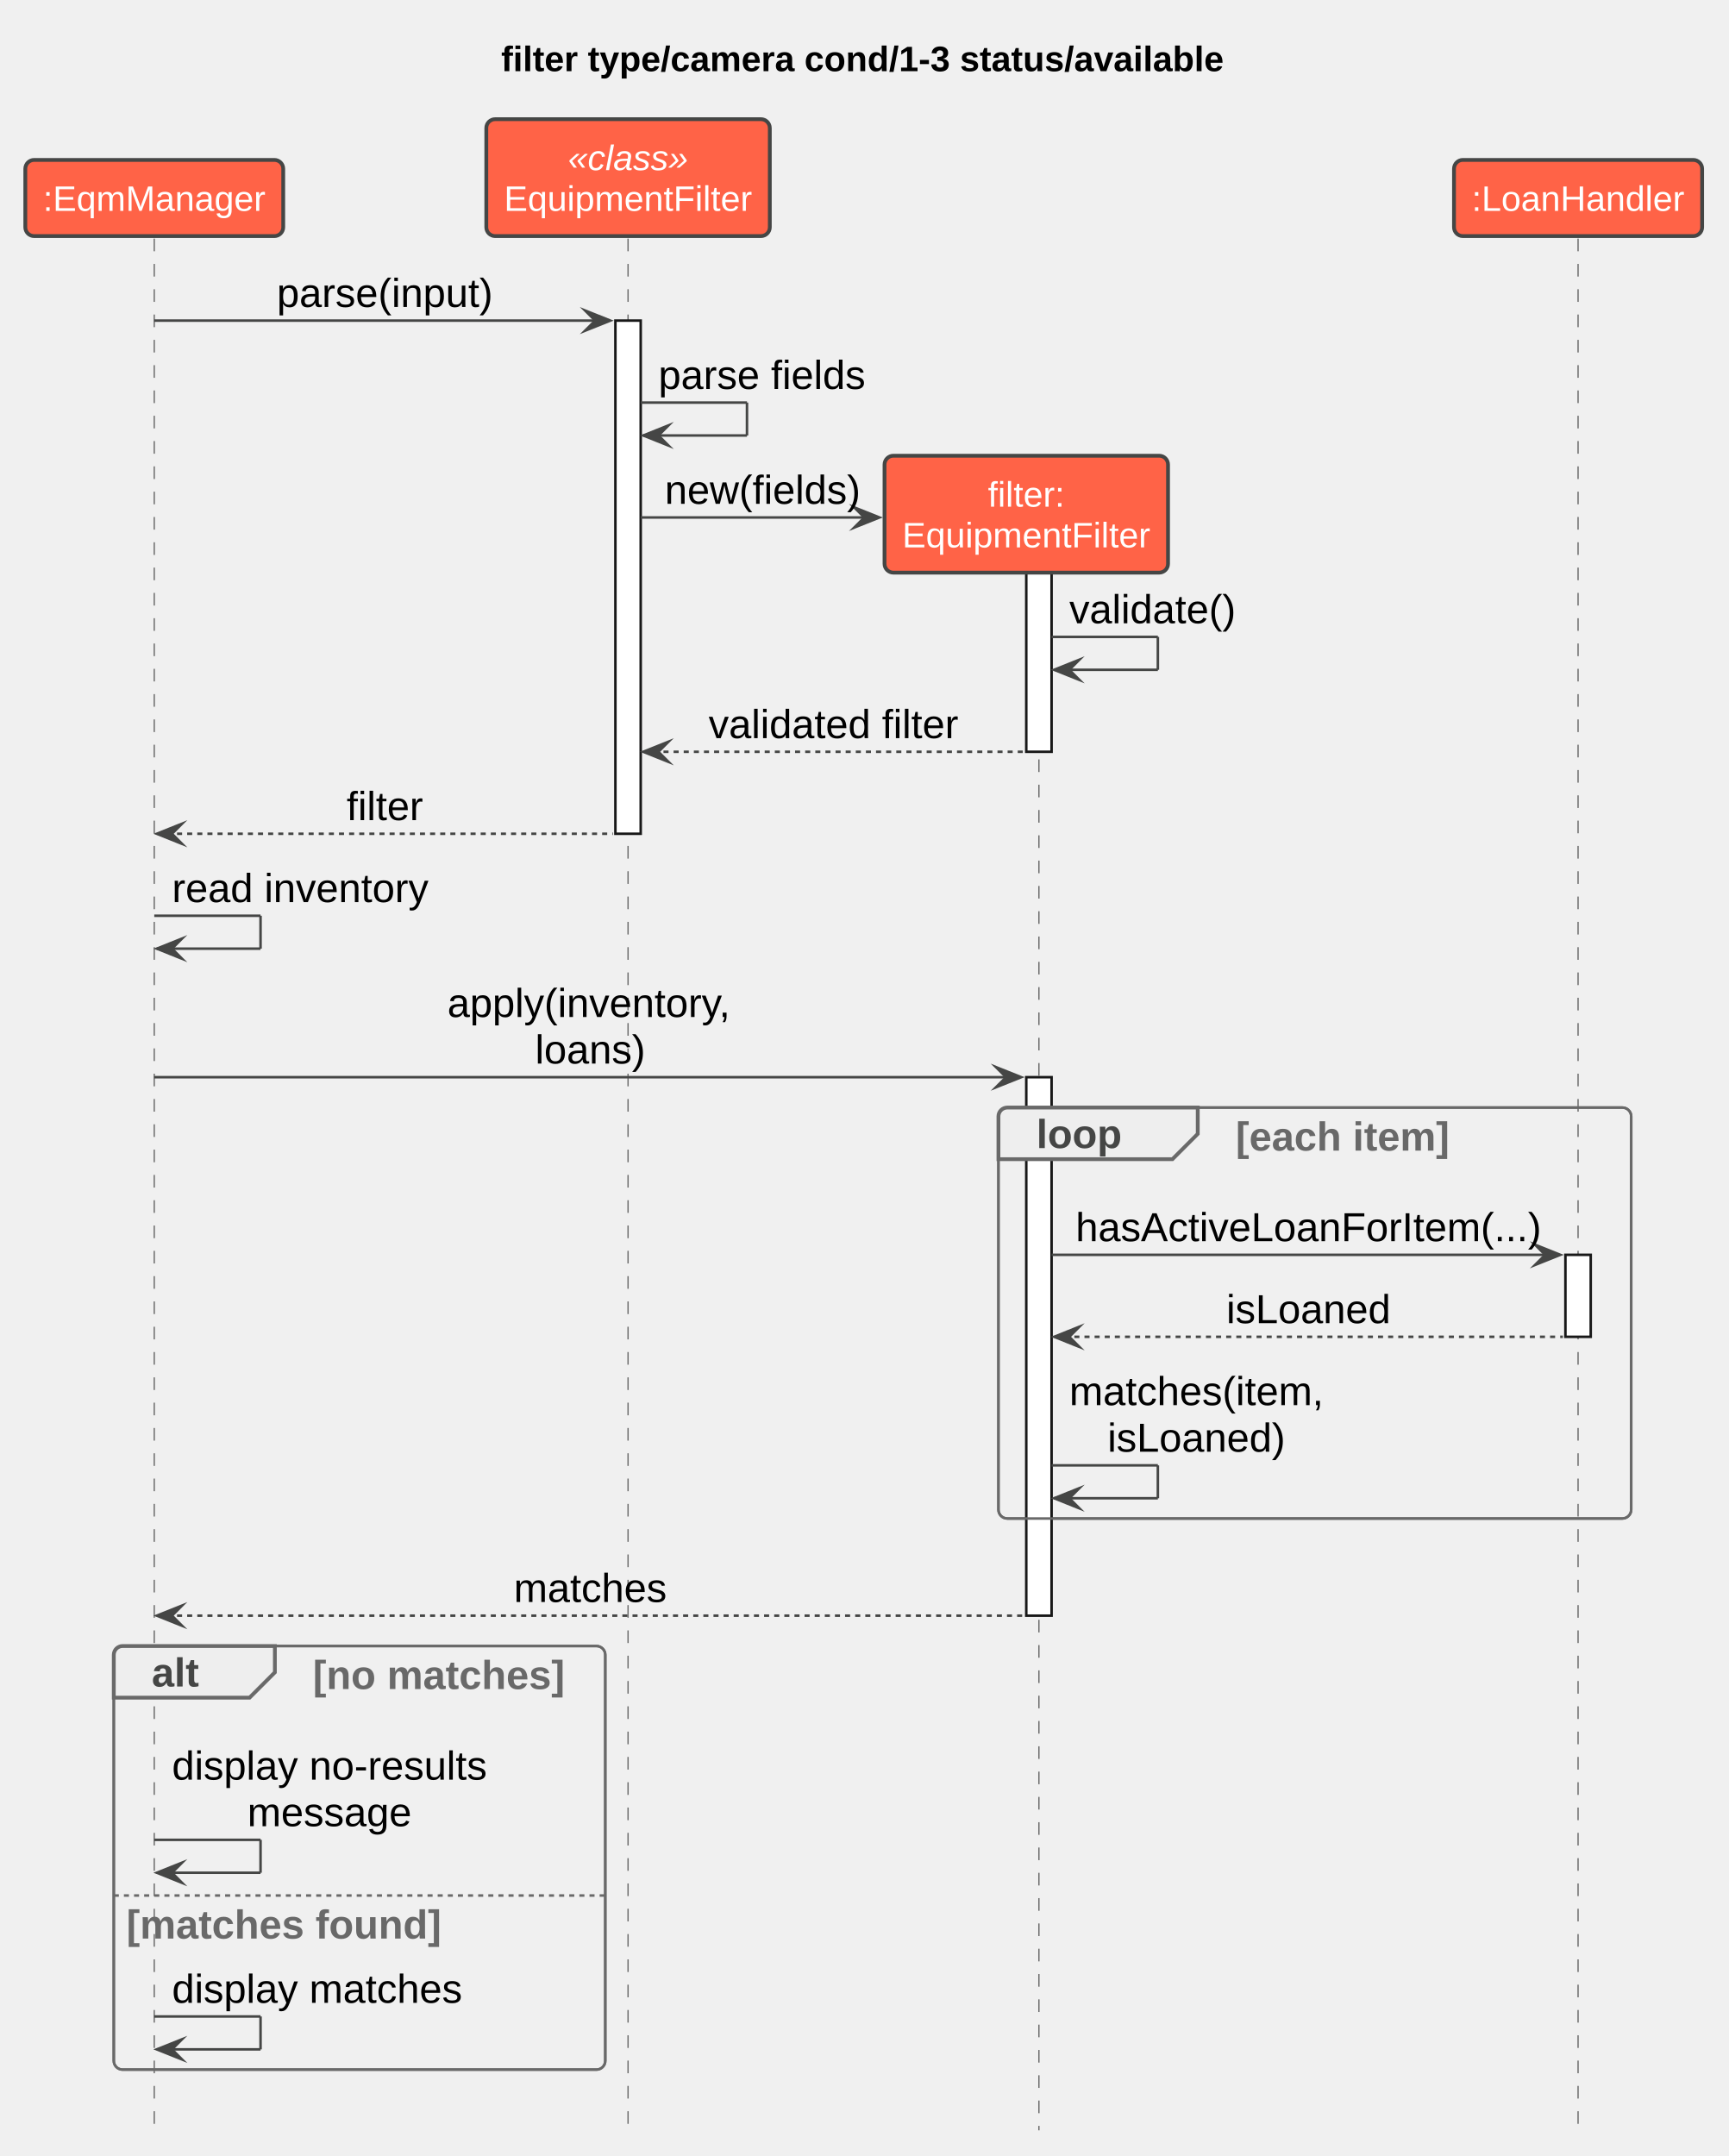
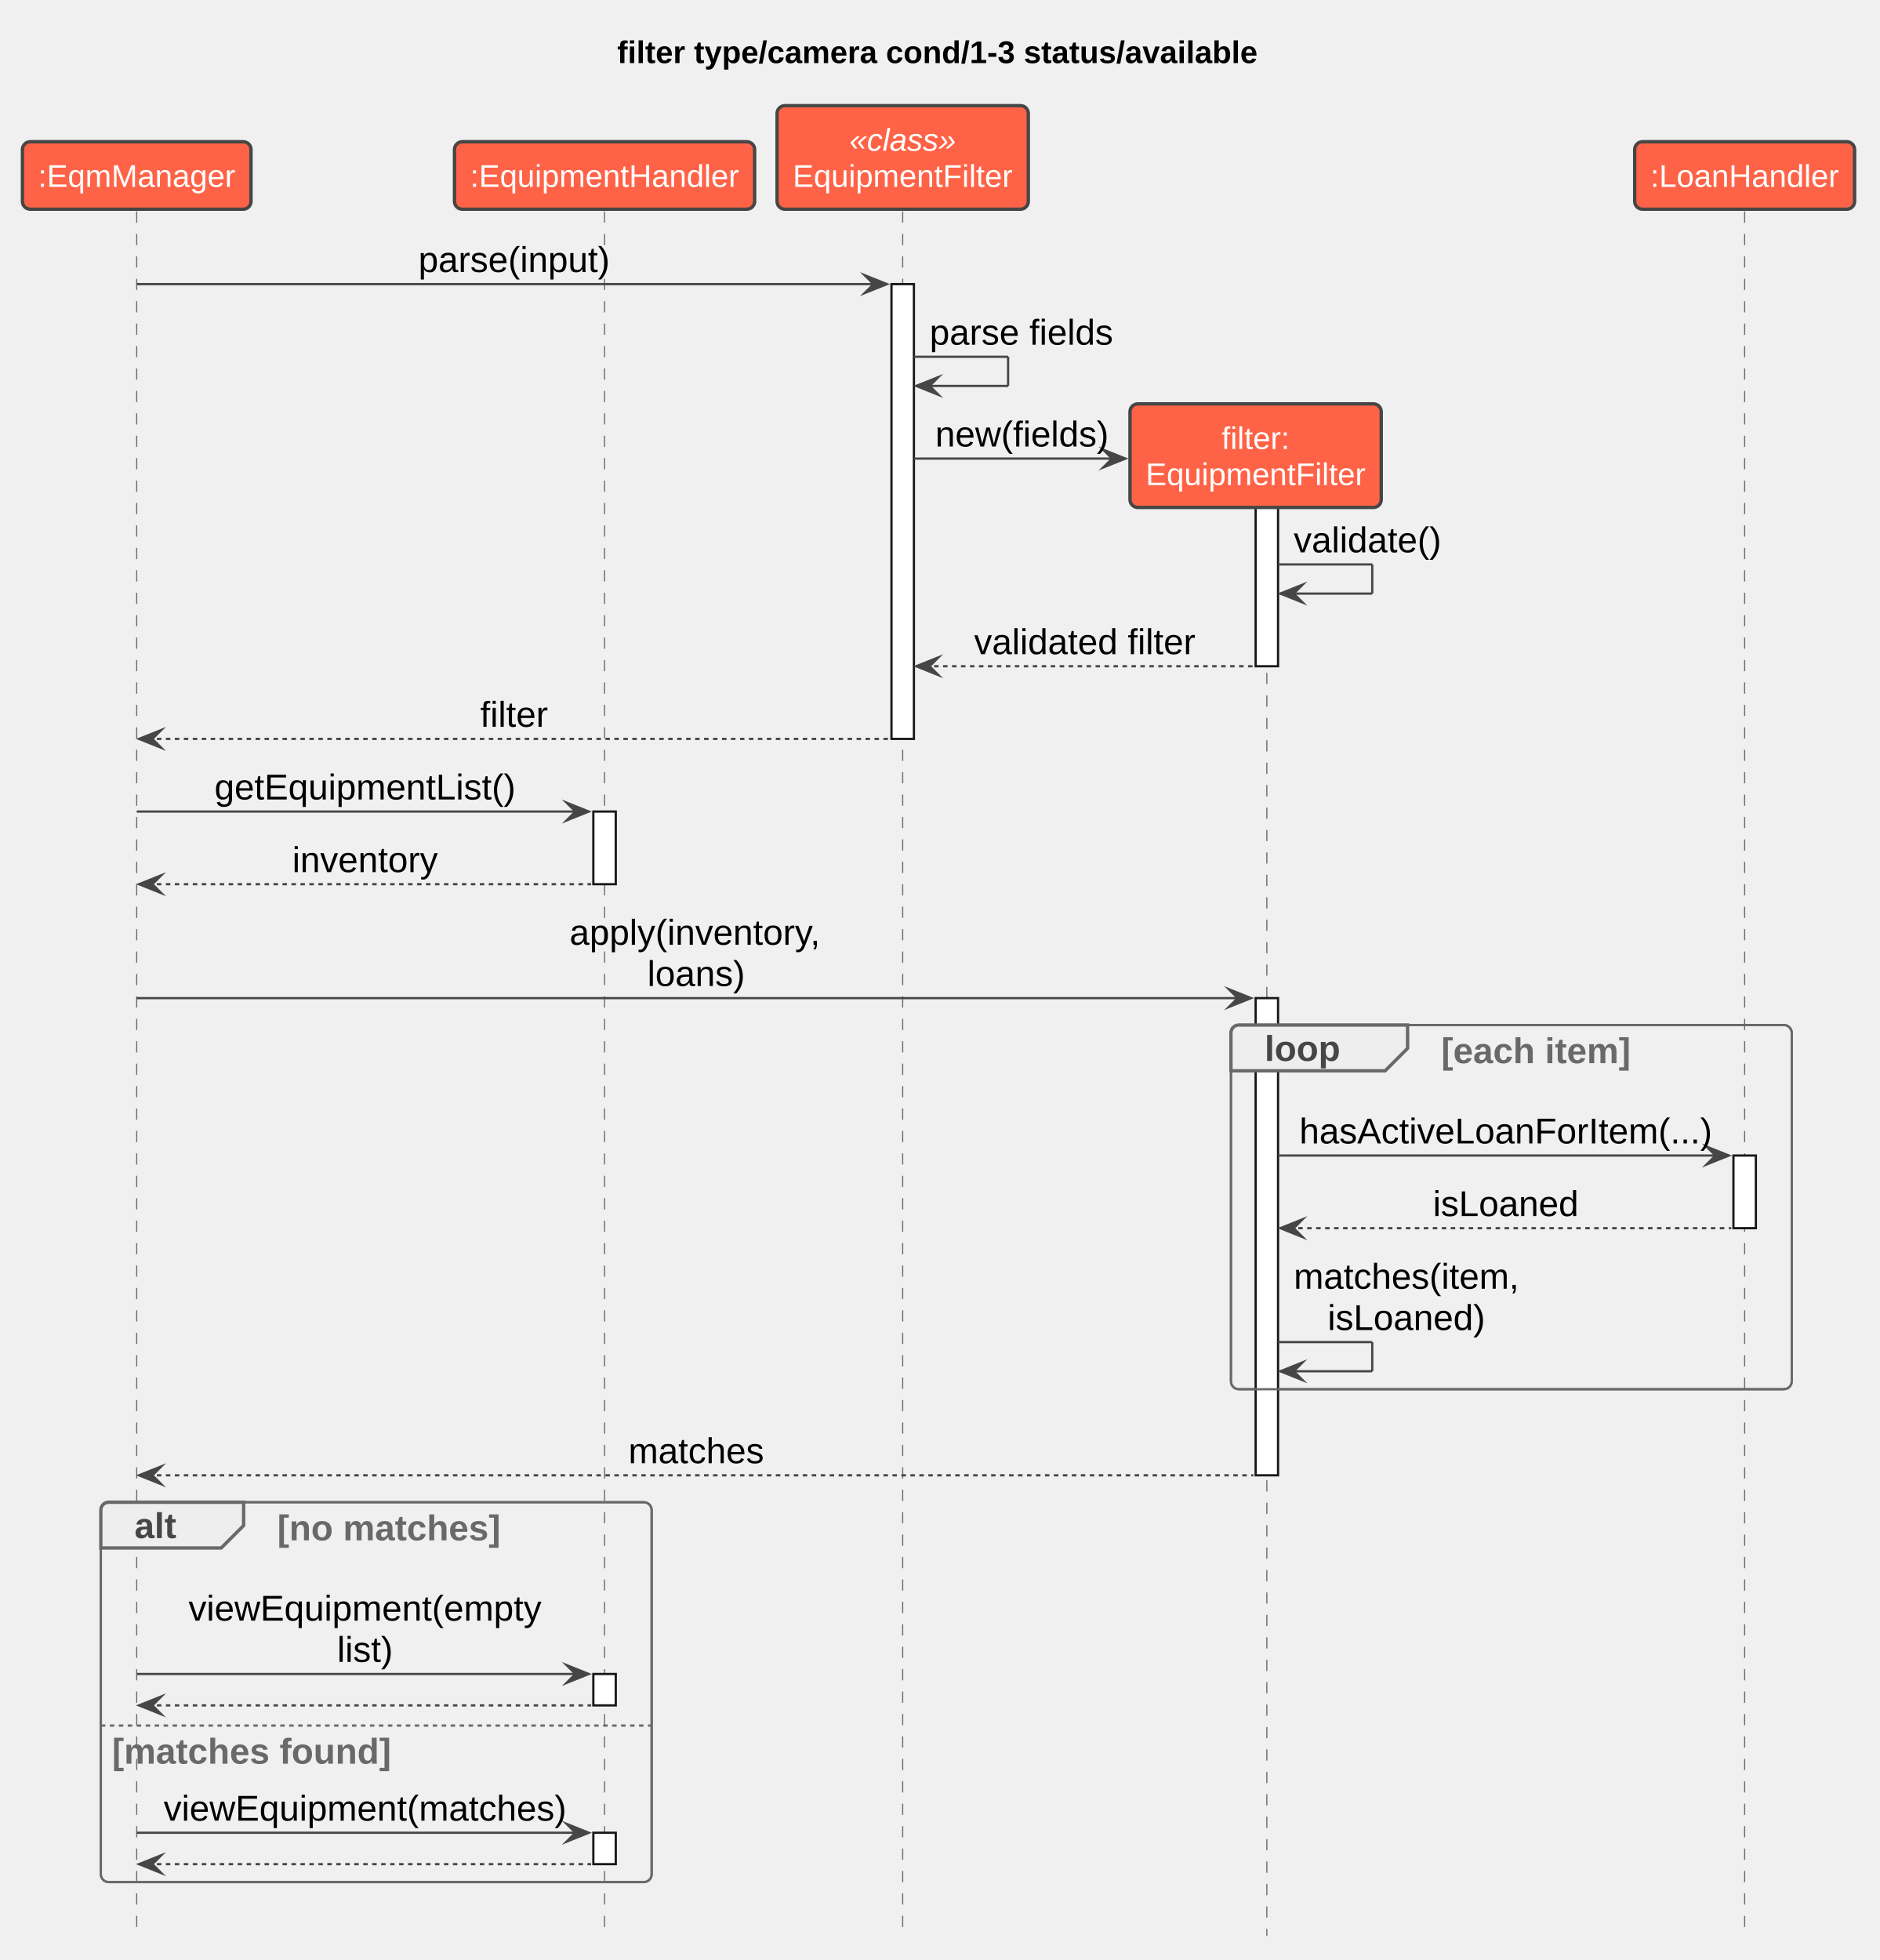
- <svg xmlns="http://www.w3.org/2000/svg" version="1.1" data-diagram-type="SEQUENCE" style="width:683px;height:852px;background:#FFFFFF;" width="683px" height="852px" viewBox="0 0 683 852" zoomAndPan="magnify" preserveAspectRatio="none" contentStyleType="text/css">
+ <svg xmlns="http://www.w3.org/2000/svg" version="1.1" data-diagram-type="SEQUENCE" style="width:838px;height:874px;background:#FFFFFF;" width="838px" height="874px" viewBox="0 0 838 874" zoomAndPan="magnify" preserveAspectRatio="none" contentStyleType="text/css">
  <defs />
  <g font-family="sans-serif" lengthAdjust="spacing">
    <g class="title" data-source-line="8">
-       <text x="198.062" y="28.132" fill="#000" font-size="14" textLength="285.564" font-weight="700" font-family="Arial">filter type/camera cond/1-3 status/available</text>
+       <text x="275.226" y="28.132" fill="#000" font-size="14" textLength="285.564" font-weight="700" font-family="Arial">filter type/camera cond/1-3 status/available</text>
    </g>
-     <rect x="394.587" y="437.681" width="250.07" height="162.391" fill="none" style="stroke:#696969;stroke-width:1;" rx="3.5" ry="3.5" />
-     <rect x="44.965" y="650.47" width="194.242" height="167.391" fill="none" style="stroke:#696969;stroke-width:1;" rx="3.5" ry="3.5" />
+     <rect x="548.915" y="457.079" width="250.07" height="162.391" fill="none" style="stroke:#696969;stroke-width:1;" rx="3.5" ry="3.5" />
+     <rect x="44.965" y="669.868" width="245.625" height="169.391" fill="none" style="stroke:#696969;stroke-width:1;" rx="3.5" ry="3.5" />
    <g class="participant-lifeline" data-qualified-name="Manager" data-entity-uid="part1" id="part1-lifeline" data-source-line="10">
      <g>
-         <rect x="57.465" y="94.296" width="8" height="747.564" fill="#000" fill-opacity="0" />
-         <line x1="60.965" y1="94.296" x2="60.965" y2="841.86" style="stroke:#696969;stroke-width:0.5;stroke-dasharray:5,5;" />
+         <rect x="57.465" y="94.296" width="8" height="768.963" fill="#000" fill-opacity="0" />
+         <line x1="60.965" y1="94.296" x2="60.965" y2="863.259" style="stroke:#696969;stroke-width:0.5;stroke-dasharray:5,5;" />
      </g>
    </g>
-     <g class="participant-lifeline" data-qualified-name="Parsing" data-entity-uid="part2" id="part2-lifeline" data-source-line="11">
+     <g class="participant-lifeline" data-qualified-name="Inventory" data-entity-uid="part2" id="part2-lifeline" data-source-line="11">
      <g>
-         <rect x="244.708" y="94.296" width="8" height="747.564" fill="#000" fill-opacity="0" />
-         <line x1="248.208" y1="94.296" x2="248.208" y2="841.86" style="stroke:#696969;stroke-width:0.5;stroke-dasharray:5,5;" />
+         <rect x="266.09" y="94.296" width="8" height="768.963" fill="#000" fill-opacity="0" />
+         <line x1="269.59" y1="94.296" x2="269.59" y2="863.259" style="stroke:#696969;stroke-width:0.5;stroke-dasharray:5,5;" />
      </g>
    </g>
    <g>
-       <rect x="243.208" y="126.694" width="10" height="202.791" fill="#FFF" style="stroke:#181818;stroke-width:1;" />
+       <rect x="264.59" y="361.884" width="10" height="32.398" fill="#FFF" style="stroke:#181818;stroke-width:1;" />
    </g>
-     <g class="participant-lifeline" data-qualified-name="Filter" data-entity-uid="part3" id="part3-lifeline" data-source-line="12">
+     <g>
+       <rect x="264.59" y="746.462" width="10" height="14" fill="#FFF" style="stroke:#181818;stroke-width:1;" />
+     </g>
+     <g>
+       <rect x="264.59" y="817.259" width="10" height="14" fill="#FFF" style="stroke:#181818;stroke-width:1;" />
+     </g>
+     <g class="participant-lifeline" data-qualified-name="Parsing" data-entity-uid="part3" id="part3-lifeline" data-source-line="12">
      <g>
-         <rect x="407.087" y="180.093" width="8" height="661.768" fill="#000" fill-opacity="0" />
-         <line x1="410.587" y1="180.093" x2="410.587" y2="841.86" style="stroke:#696969;stroke-width:0.5;stroke-dasharray:5,5;" />
+         <rect x="399.035" y="94.296" width="8" height="768.963" fill="#000" fill-opacity="0" />
+         <line x1="402.535" y1="94.296" x2="402.535" y2="863.259" style="stroke:#696969;stroke-width:0.5;stroke-dasharray:5,5;" />
      </g>
    </g>
    <g>
-       <rect x="405.587" y="204.491" width="10" height="92.596" fill="#FFF" style="stroke:#181818;stroke-width:1;" />
+       <rect x="397.535" y="126.694" width="10" height="202.791" fill="#FFF" style="stroke:#181818;stroke-width:1;" />
    </g>
-     <g>
-       <rect x="405.587" y="425.681" width="10" height="212.789" fill="#FFF" style="stroke:#181818;stroke-width:1;" />
-     </g>
-     <g class="participant-lifeline" data-qualified-name="Loans" data-entity-uid="part4" id="part4-lifeline" data-source-line="13">
+     <g class="participant-lifeline" data-qualified-name="Filter" data-entity-uid="part4" id="part4-lifeline" data-source-line="13">
      <g>
-         <rect x="620.158" y="94.296" width="8" height="747.564" fill="#000" fill-opacity="0" />
-         <line x1="623.658" y1="94.296" x2="623.658" y2="841.86" style="stroke:#696969;stroke-width:0.5;stroke-dasharray:5,5;" />
+         <rect x="561.415" y="180.093" width="8" height="683.166" fill="#000" fill-opacity="0" />
+         <line x1="564.915" y1="180.093" x2="564.915" y2="863.259" style="stroke:#696969;stroke-width:0.5;stroke-dasharray:5,5;" />
      </g>
    </g>
    <g>
-       <rect x="618.658" y="495.876" width="10" height="32.398" fill="#FFF" style="stroke:#181818;stroke-width:1;" />
+       <rect x="559.915" y="204.491" width="10" height="92.596" fill="#FFF" style="stroke:#181818;stroke-width:1;" />
+     </g>
+     <g>
+       <rect x="559.915" y="445.079" width="10" height="212.789" fill="#FFF" style="stroke:#181818;stroke-width:1;" />
+     </g>
+     <g class="participant-lifeline" data-qualified-name="Loans" data-entity-uid="part5" id="part5-lifeline" data-source-line="14">
+       <g>
+         <rect x="774.485" y="94.296" width="8" height="768.963" fill="#000" fill-opacity="0" />
+         <line x1="777.985" y1="94.296" x2="777.985" y2="863.259" style="stroke:#696969;stroke-width:0.5;stroke-dasharray:5,5;" />
+       </g>
+     </g>
+     <g>
+       <rect x="772.985" y="515.274" width="10" height="32.398" fill="#FFF" style="stroke:#181818;stroke-width:1;" />
    </g>
    <g class="participant participant-head" data-qualified-name="Manager" data-entity-uid="part1" id="part1-head" data-source-line="10">
      <rect x="10" y="63.197" width="101.931" height="30.099" fill="#FF6347" style="stroke:#454645;stroke-width:1.5;" rx="3.5" ry="3.5" />
      <text x="17" y="83.329" fill="#FFF" font-size="14" textLength="87.931" font-family="Arial">:EqmManager</text>
    </g>
-     <g class="participant participant-head" data-qualified-name="Parsing" data-entity-uid="part2" id="part2-head" data-source-line="11">
-       <rect x="192.187" y="47.099" width="112.041" height="46.197" fill="#FF6347" style="stroke:#454645;stroke-width:1.5;" rx="3.5" ry="3.5" />
-       <text x="224.473" y="67.23" fill="#FFF" font-size="14" textLength="47.469" font-style="italic" font-family="Arial">«class»</text>
-       <text x="199.187" y="83.329" fill="#FFF" font-size="14" textLength="98.041" font-family="Arial">EquipmentFilter</text>
+     <g class="participant participant-head" data-qualified-name="Inventory" data-entity-uid="part2" id="part2-head" data-source-line="11">
+       <rect x="202.667" y="63.197" width="133.848" height="30.099" fill="#FF6347" style="stroke:#454645;stroke-width:1.5;" rx="3.5" ry="3.5" />
+       <text x="209.667" y="83.329" fill="#FFF" font-size="14" textLength="119.848" font-family="Arial">:EquipmentHandler</text>
    </g>
-     <g class="participant participant-head" data-qualified-name="Loans" data-entity-uid="part4" id="part4-head" data-source-line="13">
-       <rect x="574.627" y="63.197" width="98.062" height="30.099" fill="#FF6347" style="stroke:#454645;stroke-width:1.5;" rx="3.5" ry="3.5" />
-       <text x="581.627" y="83.329" fill="#FFF" font-size="14" textLength="84.062" font-family="Arial">:LoanHandler</text>
+     <g class="participant participant-head" data-qualified-name="Parsing" data-entity-uid="part3" id="part3-head" data-source-line="12">
+       <rect x="346.514" y="47.099" width="112.041" height="46.197" fill="#FF6347" style="stroke:#454645;stroke-width:1.5;" rx="3.5" ry="3.5" />
+       <text x="378.8" y="67.23" fill="#FFF" font-size="14" textLength="47.469" font-style="italic" font-family="Arial">«class»</text>
+       <text x="353.514" y="83.329" fill="#FFF" font-size="14" textLength="98.041" font-family="Arial">EquipmentFilter</text>
    </g>
-     <g class="message" data-entity-1="part1" data-entity-2="part2" id="msg1" data-source-line="15">
-       <polygon points="231.208,122.694,241.208,126.694,231.208,130.694,235.208,126.694" fill="#454645" style="stroke:#454645;stroke-width:1;stroke-linejoin:miter;stroke-miterlimit:10;" />
-       <line x1="60.965" y1="126.694" x2="237.208" y2="126.694" style="stroke:#454645;stroke-width:1;" />
-       <text x="109.399" y="121.304" fill="#000" font-size="16" textLength="85.375" font-family="Arial">parse(input)</text>
+     <g class="participant participant-head" data-qualified-name="Loans" data-entity-uid="part5" id="part5-head" data-source-line="14">
+       <rect x="728.954" y="63.197" width="98.062" height="30.099" fill="#FF6347" style="stroke:#454645;stroke-width:1.5;" rx="3.5" ry="3.5" />
+       <text x="735.954" y="83.329" fill="#FFF" font-size="14" textLength="84.062" font-family="Arial">:LoanHandler</text>
    </g>
-     <g class="message" data-entity-1="part2" data-entity-2="part2" id="msg2" data-source-line="17">
-       <line x1="253.208" y1="159.093" x2="295.208" y2="159.093" style="stroke:#454645;stroke-width:1;" />
-       <line x1="295.208" y1="159.093" x2="295.208" y2="172.093" style="stroke:#454645;stroke-width:1;" />
-       <line x1="254.208" y1="172.093" x2="295.208" y2="172.093" style="stroke:#454645;stroke-width:1;" />
-       <polygon points="264.208,168.093,254.208,172.093,264.208,176.093,260.208,172.093" fill="#454645" style="stroke:#454645;stroke-width:1;stroke-linejoin:miter;stroke-miterlimit:10;" />
-       <text x="260.208" y="153.702" fill="#000" font-size="16" textLength="40.023" font-family="Arial">parse</text>
-       <text x="300.231" y="153.702" fill="#000" font-size="16" font-family="Arial"> </text>
-       <text x="304.676" y="153.702" fill="#000" font-size="16" textLength="37.352" font-family="Arial">fields</text>
+     <g class="message" data-entity-1="part1" data-entity-2="part3" id="msg1" data-source-line="16">
+       <polygon points="385.535,122.694,395.535,126.694,385.535,130.694,389.535,126.694" fill="#454645" style="stroke:#454645;stroke-width:1;stroke-linejoin:miter;stroke-miterlimit:10;" />
+       <line x1="60.965" y1="126.694" x2="391.535" y2="126.694" style="stroke:#454645;stroke-width:1;" />
+       <text x="186.563" y="121.304" fill="#000" font-size="16" textLength="85.375" font-family="Arial">parse(input)</text>
    </g>
-     <g class="participant participant-head" data-qualified-name="Filter" data-entity-uid="part3" id="part3-head" data-source-line="12">
-       <rect x="349.567" y="180.093" width="112.041" height="46.197" fill="#FF6347" style="stroke:#454645;stroke-width:1.5;" rx="3.5" ry="3.5" />
-       <text x="390.418" y="200.225" fill="#FFF" font-size="14" textLength="30.338" font-family="Arial">filter:</text>
-       <text x="356.567" y="216.323" fill="#FFF" font-size="14" textLength="98.041" font-family="Arial">EquipmentFilter</text>
+     <g class="message" data-entity-1="part3" data-entity-2="part3" id="msg2" data-source-line="18">
+       <line x1="407.535" y1="159.093" x2="449.535" y2="159.093" style="stroke:#454645;stroke-width:1;" />
+       <line x1="449.535" y1="159.093" x2="449.535" y2="172.093" style="stroke:#454645;stroke-width:1;" />
+       <line x1="408.535" y1="172.093" x2="449.535" y2="172.093" style="stroke:#454645;stroke-width:1;" />
+       <polygon points="418.535,168.093,408.535,172.093,418.535,176.093,414.535,172.093" fill="#454645" style="stroke:#454645;stroke-width:1;stroke-linejoin:miter;stroke-miterlimit:10;" />
+       <text x="414.535" y="153.702" fill="#000" font-size="16" textLength="40.023" font-family="Arial">parse</text>
+       <text x="454.558" y="153.702" fill="#000" font-size="16" font-family="Arial"> </text>
+       <text x="459.003" y="153.702" fill="#000" font-size="16" textLength="37.352" font-family="Arial">fields</text>
    </g>
-     <g class="message" data-entity-1="part2" data-entity-2="part3" id="msg3" data-source-line="19">
-       <polygon points="337.567,200.491,347.567,204.491,337.567,208.491,341.567,204.491" fill="#454645" style="stroke:#454645;stroke-width:1;stroke-linejoin:miter;stroke-miterlimit:10;" />
-       <line x1="253.208" y1="204.491" x2="343.567" y2="204.491" style="stroke:#454645;stroke-width:1;" />
-       <text x="262.708" y="199.101" fill="#000" font-size="16" textLength="77.359" font-family="Arial">new(fields)</text>
+     <g class="participant participant-head" data-qualified-name="Filter" data-entity-uid="part4" id="part4-head" data-source-line="13">
+       <rect x="503.894" y="180.093" width="112.041" height="46.197" fill="#FF6347" style="stroke:#454645;stroke-width:1.5;" rx="3.5" ry="3.5" />
+       <text x="544.746" y="200.225" fill="#FFF" font-size="14" textLength="30.338" font-family="Arial">filter:</text>
+       <text x="510.894" y="216.323" fill="#FFF" font-size="14" textLength="98.041" font-family="Arial">EquipmentFilter</text>
    </g>
-     <g class="message" data-entity-1="part3" data-entity-2="part3" id="msg4" data-source-line="21">
-       <line x1="415.587" y1="251.688" x2="457.587" y2="251.688" style="stroke:#454645;stroke-width:1;" />
-       <line x1="457.587" y1="251.688" x2="457.587" y2="264.688" style="stroke:#454645;stroke-width:1;" />
-       <line x1="416.587" y1="264.688" x2="457.587" y2="264.688" style="stroke:#454645;stroke-width:1;" />
-       <polygon points="426.587,260.688,416.587,264.688,426.587,268.688,422.587,264.688" fill="#454645" style="stroke:#454645;stroke-width:1;stroke-linejoin:miter;stroke-miterlimit:10;" />
-       <text x="422.587" y="246.298" fill="#000" font-size="16" textLength="65.805" font-family="Arial">validate()</text>
+     <g class="message" data-entity-1="part3" data-entity-2="part4" id="msg3" data-source-line="20">
+       <polygon points="491.894,200.491,501.894,204.491,491.894,208.491,495.894,204.491" fill="#454645" style="stroke:#454645;stroke-width:1;stroke-linejoin:miter;stroke-miterlimit:10;" />
+       <line x1="407.535" y1="204.491" x2="497.894" y2="204.491" style="stroke:#454645;stroke-width:1;" />
+       <text x="417.035" y="199.101" fill="#000" font-size="16" textLength="77.359" font-family="Arial">new(fields)</text>
    </g>
-     <g class="message" data-entity-1="part3" data-entity-2="part2" id="msg5" data-source-line="22">
-       <polygon points="264.208,293.087,254.208,297.087,264.208,301.087,260.208,297.087" fill="#454645" style="stroke:#454645;stroke-width:1;stroke-linejoin:miter;stroke-miterlimit:10;" />
-       <line x1="258.208" y1="297.087" x2="404.587" y2="297.087" style="stroke:#454645;stroke-width:1;stroke-dasharray:2,2;" />
-       <text x="280.038" y="291.696" fill="#000" font-size="16" textLength="64.047" font-family="Arial">validated</text>
-       <text x="344.085" y="291.696" fill="#000" font-size="16" font-family="Arial"> </text>
-       <text x="348.53" y="291.696" fill="#000" font-size="16" textLength="30.227" font-family="Arial">filter</text>
+     <g class="message" data-entity-1="part4" data-entity-2="part4" id="msg4" data-source-line="22">
+       <line x1="569.915" y1="251.688" x2="611.915" y2="251.688" style="stroke:#454645;stroke-width:1;" />
+       <line x1="611.915" y1="251.688" x2="611.915" y2="264.688" style="stroke:#454645;stroke-width:1;" />
+       <line x1="570.915" y1="264.688" x2="611.915" y2="264.688" style="stroke:#454645;stroke-width:1;" />
+       <polygon points="580.915,260.688,570.915,264.688,580.915,268.688,576.915,264.688" fill="#454645" style="stroke:#454645;stroke-width:1;stroke-linejoin:miter;stroke-miterlimit:10;" />
+       <text x="576.915" y="246.298" fill="#000" font-size="16" textLength="65.805" font-family="Arial">validate()</text>
    </g>
-     <g class="message" data-entity-1="part2" data-entity-2="part1" id="msg6" data-source-line="24">
+     <g class="message" data-entity-1="part4" data-entity-2="part3" id="msg5" data-source-line="23">
+       <polygon points="418.535,293.087,408.535,297.087,418.535,301.087,414.535,297.087" fill="#454645" style="stroke:#454645;stroke-width:1;stroke-linejoin:miter;stroke-miterlimit:10;" />
+       <line x1="412.535" y1="297.087" x2="558.915" y2="297.087" style="stroke:#454645;stroke-width:1;stroke-dasharray:2,2;" />
+       <text x="434.365" y="291.696" fill="#000" font-size="16" textLength="64.047" font-family="Arial">validated</text>
+       <text x="498.412" y="291.696" fill="#000" font-size="16" font-family="Arial"> </text>
+       <text x="502.857" y="291.696" fill="#000" font-size="16" textLength="30.227" font-family="Arial">filter</text>
+     </g>
+     <g class="message" data-entity-1="part3" data-entity-2="part1" id="msg6" data-source-line="25">
      <polygon points="71.965,325.485,61.965,329.485,71.965,333.485,67.965,329.485" fill="#454645" style="stroke:#454645;stroke-width:1;stroke-linejoin:miter;stroke-miterlimit:10;" />
-       <line x1="65.965" y1="329.485" x2="242.208" y2="329.485" style="stroke:#454645;stroke-width:1;stroke-dasharray:2,2;" />
-       <text x="136.973" y="324.095" fill="#000" font-size="16" textLength="30.227" font-family="Arial">filter</text>
+       <line x1="65.965" y1="329.485" x2="396.535" y2="329.485" style="stroke:#454645;stroke-width:1;stroke-dasharray:2,2;" />
+       <text x="214.137" y="324.095" fill="#000" font-size="16" textLength="30.227" font-family="Arial">filter</text>
    </g>
-     <g class="message" data-entity-1="part1" data-entity-2="part1" id="msg7" data-source-line="26">
-       <line x1="60.965" y1="361.884" x2="102.965" y2="361.884" style="stroke:#454645;stroke-width:1;" />
-       <line x1="102.965" y1="361.884" x2="102.965" y2="374.884" style="stroke:#454645;stroke-width:1;" />
-       <line x1="61.965" y1="374.884" x2="102.965" y2="374.884" style="stroke:#454645;stroke-width:1;" />
-       <polygon points="71.965,370.884,61.965,374.884,71.965,378.884,67.965,374.884" fill="#454645" style="stroke:#454645;stroke-width:1;stroke-linejoin:miter;stroke-miterlimit:10;" />
-       <text x="67.965" y="356.493" fill="#000" font-size="16" textLength="32.023" font-family="Arial">read</text>
-       <text x="99.989" y="356.493" fill="#000" font-size="16" font-family="Arial"> </text>
-       <text x="104.434" y="356.493" fill="#000" font-size="16" textLength="64.922" font-family="Arial">inventory</text>
+     <g class="message" data-entity-1="part1" data-entity-2="part2" id="msg7" data-source-line="27">
+       <polygon points="252.59,357.884,262.59,361.884,252.59,365.884,256.59,361.884" fill="#454645" style="stroke:#454645;stroke-width:1;stroke-linejoin:miter;stroke-miterlimit:10;" />
+       <line x1="60.965" y1="361.884" x2="258.59" y2="361.884" style="stroke:#454645;stroke-width:1;" />
+       <text x="95.633" y="356.493" fill="#000" font-size="16" textLength="134.289" font-family="Arial">getEquipmentList()</text>
    </g>
-     <g class="message" data-entity-1="part1" data-entity-2="part3" id="msg8" data-source-line="27">
-       <polygon points="393.587,421.681,403.587,425.681,393.587,429.681,397.587,425.681" fill="#454645" style="stroke:#454645;stroke-width:1;stroke-linejoin:miter;stroke-miterlimit:10;" />
-       <line x1="60.965" y1="425.681" x2="399.587" y2="425.681" style="stroke:#454645;stroke-width:1;" />
-       <text x="176.804" y="401.892" fill="#000" font-size="16" textLength="112.945" font-family="Arial">apply(inventory,</text>
-       <text x="211.487" y="420.29" fill="#000" font-size="16" textLength="43.578" font-family="Arial">loans)</text>
+     <g class="message" data-entity-1="part2" data-entity-2="part1" id="msg8" data-source-line="29">
+       <polygon points="71.965,390.282,61.965,394.282,71.965,398.282,67.965,394.282" fill="#454645" style="stroke:#454645;stroke-width:1;stroke-linejoin:miter;stroke-miterlimit:10;" />
+       <line x1="65.965" y1="394.282" x2="263.59" y2="394.282" style="stroke:#454645;stroke-width:1;stroke-dasharray:2,2;" />
+       <text x="130.317" y="388.892" fill="#000" font-size="16" textLength="64.922" font-family="Arial">inventory</text>
    </g>
-     <path d="M398.087,437.681 L473.353,437.681 L473.353,448.079 L463.353,458.079 L394.587,458.079 L394.587,441.181 A3.5,3.5 0 0 1 398.087,437.681" style="stroke:#696969;stroke-width:1.5;" fill="#EEE" />
-     <rect x="394.587" y="437.681" width="250.07" height="162.391" fill="none" style="stroke:#696969;stroke-width:1;" rx="3.5" ry="3.5" />
-     <text x="409.587" y="453.688" fill="#454645" font-size="16" textLength="33.766" font-weight="700" font-family="Arial">loop</text>
-     <text x="488.353" y="454.688" fill="#696969" font-size="16" textLength="84.469" font-weight="700" font-family="Arial">[each item]</text>
-     <g class="message" data-entity-1="part3" data-entity-2="part4" id="msg9" data-source-line="30">
-       <polygon points="606.658,491.876,616.658,495.876,606.658,499.876,610.658,495.876" fill="#454645" style="stroke:#454645;stroke-width:1;stroke-linejoin:miter;stroke-miterlimit:10;" />
-       <line x1="415.587" y1="495.876" x2="612.658" y2="495.876" style="stroke:#454645;stroke-width:1;" />
-       <text x="425.087" y="490.485" fill="#000" font-size="16" textLength="184.07" font-family="Arial">hasActiveLoanForItem(...)</text>
+     <g class="message" data-entity-1="part1" data-entity-2="part4" id="msg9" data-source-line="31">
+       <polygon points="547.915,441.079,557.915,445.079,547.915,449.079,551.915,445.079" fill="#454645" style="stroke:#454645;stroke-width:1;stroke-linejoin:miter;stroke-miterlimit:10;" />
+       <line x1="60.965" y1="445.079" x2="553.915" y2="445.079" style="stroke:#454645;stroke-width:1;" />
+       <text x="253.967" y="421.29" fill="#000" font-size="16" textLength="112.945" font-family="Arial">apply(inventory,</text>
+       <text x="288.651" y="439.688" fill="#000" font-size="16" textLength="43.578" font-family="Arial">loans)</text>
    </g>
-     <g class="message" data-entity-1="part4" data-entity-2="part3" id="msg10" data-source-line="32">
-       <polygon points="426.587,524.274,416.587,528.274,426.587,532.274,422.587,528.274" fill="#454645" style="stroke:#454645;stroke-width:1;stroke-linejoin:miter;stroke-miterlimit:10;" />
-       <line x1="420.587" y1="528.274" x2="617.658" y2="528.274" style="stroke:#454645;stroke-width:1;stroke-dasharray:2,2;" />
-       <text x="484.65" y="522.884" fill="#000" font-size="16" textLength="64.945" font-family="Arial">isLoaned</text>
+     <path d="M552.415,457.079 L627.68,457.079 L627.68,467.478 L617.68,477.478 L548.915,477.478 L548.915,460.579 A3.5,3.5 0 0 1 552.415,457.079" style="stroke:#696969;stroke-width:1.5;" fill="#EEE" />
+     <rect x="548.915" y="457.079" width="250.07" height="162.391" fill="none" style="stroke:#696969;stroke-width:1;" rx="3.5" ry="3.5" />
+     <text x="563.915" y="473.087" fill="#454645" font-size="16" textLength="33.766" font-weight="700" font-family="Arial">loop</text>
+     <text x="642.68" y="474.087" fill="#696969" font-size="16" textLength="84.469" font-weight="700" font-family="Arial">[each item]</text>
+     <g class="message" data-entity-1="part4" data-entity-2="part5" id="msg10" data-source-line="34">
+       <polygon points="760.985,511.274,770.985,515.274,760.985,519.274,764.985,515.274" fill="#454645" style="stroke:#454645;stroke-width:1;stroke-linejoin:miter;stroke-miterlimit:10;" />
+       <line x1="569.915" y1="515.274" x2="766.985" y2="515.274" style="stroke:#454645;stroke-width:1;" />
+       <text x="579.415" y="509.884" fill="#000" font-size="16" textLength="184.07" font-family="Arial">hasActiveLoanForItem(...)</text>
    </g>
-     <g class="message" data-entity-1="part3" data-entity-2="part3" id="msg11" data-source-line="34">
-       <line x1="415.587" y1="579.071" x2="457.587" y2="579.071" style="stroke:#454645;stroke-width:1;" />
-       <line x1="457.587" y1="579.071" x2="457.587" y2="592.071" style="stroke:#454645;stroke-width:1;" />
-       <line x1="416.587" y1="592.071" x2="457.587" y2="592.071" style="stroke:#454645;stroke-width:1;" />
-       <polygon points="426.587,588.071,416.587,592.071,426.587,596.071,422.587,592.071" fill="#454645" style="stroke:#454645;stroke-width:1;stroke-linejoin:miter;stroke-miterlimit:10;" />
-       <text x="422.587" y="555.282" fill="#000" font-size="16" textLength="100.469" font-family="Arial">matches(item,</text>
-       <text x="437.685" y="573.681" fill="#000" font-size="16" textLength="70.273" font-family="Arial">isLoaned)</text>
+     <g class="message" data-entity-1="part5" data-entity-2="part4" id="msg11" data-source-line="36">
+       <polygon points="580.915,543.673,570.915,547.673,580.915,551.673,576.915,547.673" fill="#454645" style="stroke:#454645;stroke-width:1;stroke-linejoin:miter;stroke-miterlimit:10;" />
+       <line x1="574.915" y1="547.673" x2="771.985" y2="547.673" style="stroke:#454645;stroke-width:1;stroke-dasharray:2,2;" />
+       <text x="638.977" y="542.282" fill="#000" font-size="16" textLength="64.945" font-family="Arial">isLoaned</text>
    </g>
-     <g class="message" data-entity-1="part3" data-entity-2="part1" id="msg12" data-source-line="36">
-       <polygon points="71.965,634.47,61.965,638.47,71.965,642.47,67.965,638.47" fill="#454645" style="stroke:#454645;stroke-width:1;stroke-linejoin:miter;stroke-miterlimit:10;" />
-       <line x1="65.965" y1="638.47" x2="404.587" y2="638.47" style="stroke:#454645;stroke-width:1;stroke-dasharray:2,2;" />
-       <text x="203.042" y="633.079" fill="#000" font-size="16" textLength="60.469" font-family="Arial">matches</text>
+     <g class="message" data-entity-1="part4" data-entity-2="part4" id="msg12" data-source-line="38">
+       <line x1="569.915" y1="598.47" x2="611.915" y2="598.47" style="stroke:#454645;stroke-width:1;" />
+       <line x1="611.915" y1="598.47" x2="611.915" y2="611.47" style="stroke:#454645;stroke-width:1;" />
+       <line x1="570.915" y1="611.47" x2="611.915" y2="611.47" style="stroke:#454645;stroke-width:1;" />
+       <polygon points="580.915,607.47,570.915,611.47,580.915,615.47,576.915,611.47" fill="#454645" style="stroke:#454645;stroke-width:1;stroke-linejoin:miter;stroke-miterlimit:10;" />
+       <text x="576.915" y="574.681" fill="#000" font-size="16" textLength="100.469" font-family="Arial">matches(item,</text>
+       <text x="592.012" y="593.079" fill="#000" font-size="16" textLength="70.273" font-family="Arial">isLoaned)</text>
    </g>
-     <path d="M48.465,650.47 L108.637,650.47 L108.637,660.868 L98.637,670.868 L44.965,670.868 L44.965,653.97 A3.5,3.5 0 0 1 48.465,650.47" style="stroke:#696969;stroke-width:1.5;" fill="#EEE" />
-     <rect x="44.965" y="650.47" width="194.242" height="167.391" fill="none" style="stroke:#696969;stroke-width:1;" rx="3.5" ry="3.5" />
-     <text x="59.965" y="666.478" fill="#454645" font-size="16" textLength="18.672" font-weight="700" font-family="Arial">alt</text>
-     <text x="123.637" y="667.478" fill="#696969" font-size="16" textLength="99.57" font-weight="700" font-family="Arial">[no matches]</text>
-     <g class="message" data-entity-1="part1" data-entity-2="part1" id="msg13" data-source-line="39">
-       <line x1="60.965" y1="727.063" x2="102.965" y2="727.063" style="stroke:#454645;stroke-width:1;" />
-       <line x1="102.965" y1="727.063" x2="102.965" y2="740.063" style="stroke:#454645;stroke-width:1;" />
-       <line x1="61.965" y1="740.063" x2="102.965" y2="740.063" style="stroke:#454645;stroke-width:1;" />
-       <polygon points="71.965,736.063,61.965,740.063,71.965,744.063,67.965,740.063" fill="#454645" style="stroke:#454645;stroke-width:1;stroke-linejoin:miter;stroke-miterlimit:10;" />
-       <text x="67.965" y="703.274" fill="#000" font-size="16" textLength="49.805" font-family="Arial">display</text>
-       <text x="117.77" y="703.274" fill="#000" font-size="16" font-family="Arial"> </text>
-       <text x="122.215" y="703.274" fill="#000" font-size="16" textLength="70.25" font-family="Arial">no-results</text>
-       <text x="97.754" y="721.673" fill="#000" font-size="16" textLength="64.922" font-family="Arial">message</text>
+     <g class="message" data-entity-1="part4" data-entity-2="part1" id="msg13" data-source-line="40">
+       <polygon points="71.965,653.868,61.965,657.868,71.965,661.868,67.965,657.868" fill="#454645" style="stroke:#454645;stroke-width:1;stroke-linejoin:miter;stroke-miterlimit:10;" />
+       <line x1="65.965" y1="657.868" x2="558.915" y2="657.868" style="stroke:#454645;stroke-width:1;stroke-dasharray:2,2;" />
+       <text x="280.206" y="652.478" fill="#000" font-size="16" textLength="60.469" font-family="Arial">matches</text>
    </g>
-     <line x1="44.965" y1="749.063" x2="239.208" y2="749.063" style="stroke:#696969;stroke-width:1;stroke-dasharray:2,2;" />
-     <text x="49.965" y="766.071" fill="#696969" font-size="16" textLength="124.445" font-weight="700" font-family="Arial">[matches found]</text>
-     <g class="message" data-entity-1="part1" data-entity-2="part1" id="msg14" data-source-line="41">
-       <line x1="60.965" y1="796.86" x2="102.965" y2="796.86" style="stroke:#454645;stroke-width:1;" />
-       <line x1="102.965" y1="796.86" x2="102.965" y2="809.86" style="stroke:#454645;stroke-width:1;" />
-       <line x1="61.965" y1="809.86" x2="102.965" y2="809.86" style="stroke:#454645;stroke-width:1;" />
-       <polygon points="71.965,805.86,61.965,809.86,71.965,813.86,67.965,809.86" fill="#454645" style="stroke:#454645;stroke-width:1;stroke-linejoin:miter;stroke-miterlimit:10;" />
-       <text x="67.965" y="791.47" fill="#000" font-size="16" textLength="49.805" font-family="Arial">display</text>
-       <text x="117.77" y="791.47" fill="#000" font-size="16" font-family="Arial"> </text>
-       <text x="122.215" y="791.47" fill="#000" font-size="16" textLength="60.469" font-family="Arial">matches</text>
+     <path d="M48.465,669.868 L108.637,669.868 L108.637,680.267 L98.637,690.267 L44.965,690.267 L44.965,673.368 A3.5,3.5 0 0 1 48.465,669.868" style="stroke:#696969;stroke-width:1.5;" fill="#EEE" />
+     <rect x="44.965" y="669.868" width="245.625" height="169.391" fill="none" style="stroke:#696969;stroke-width:1;" rx="3.5" ry="3.5" />
+     <text x="59.965" y="685.876" fill="#454645" font-size="16" textLength="18.672" font-weight="700" font-family="Arial">alt</text>
+     <text x="123.637" y="686.876" fill="#696969" font-size="16" textLength="99.57" font-weight="700" font-family="Arial">[no matches]</text>
+     <g class="message" data-entity-1="part1" data-entity-2="part2" id="msg14" data-source-line="43">
+       <polygon points="252.59,742.462,262.59,746.462,252.59,750.462,256.59,746.462" fill="#454645" style="stroke:#454645;stroke-width:1;stroke-linejoin:miter;stroke-miterlimit:10;" />
+       <line x1="60.965" y1="746.462" x2="258.59" y2="746.462" style="stroke:#454645;stroke-width:1;" />
+       <text x="84.079" y="722.673" fill="#000" font-size="16" textLength="157.398" font-family="Arial">viewEquipment(empty</text>
+       <text x="150.336" y="741.071" fill="#000" font-size="16" textLength="24.883" font-family="Arial">list)</text>
+     </g>
+     <g class="message" data-entity-1="part2" data-entity-2="part1" id="msg15" data-source-line="45">
+       <polygon points="71.965,756.462,61.965,760.462,71.965,764.462,67.965,760.462" fill="#454645" style="stroke:#454645;stroke-width:1;stroke-linejoin:miter;stroke-miterlimit:10;" />
+       <line x1="65.965" y1="760.462" x2="263.59" y2="760.462" style="stroke:#454645;stroke-width:1;stroke-dasharray:2,2;" />
+     </g>
+     <line x1="44.965" y1="769.462" x2="290.59" y2="769.462" style="stroke:#696969;stroke-width:1;stroke-dasharray:2,2;" />
+     <text x="49.965" y="786.47" fill="#696969" font-size="16" textLength="124.445" font-weight="700" font-family="Arial">[matches found]</text>
+     <g class="message" data-entity-1="part1" data-entity-2="part2" id="msg16" data-source-line="48">
+       <polygon points="252.59,813.259,262.59,817.259,252.59,821.259,256.59,817.259" fill="#454645" style="stroke:#454645;stroke-width:1;stroke-linejoin:miter;stroke-miterlimit:10;" />
+       <line x1="60.965" y1="817.259" x2="258.59" y2="817.259" style="stroke:#454645;stroke-width:1;" />
+       <text x="72.965" y="811.868" fill="#000" font-size="16" textLength="179.625" font-family="Arial">viewEquipment(matches)</text>
+     </g>
+     <g class="message" data-entity-1="part2" data-entity-2="part1" id="msg17" data-source-line="50">
+       <polygon points="71.965,827.259,61.965,831.259,71.965,835.259,67.965,831.259" fill="#454645" style="stroke:#454645;stroke-width:1;stroke-linejoin:miter;stroke-miterlimit:10;" />
+       <line x1="65.965" y1="831.259" x2="263.59" y2="831.259" style="stroke:#454645;stroke-width:1;stroke-dasharray:2,2;" />
    </g>
  </g>
</svg>
